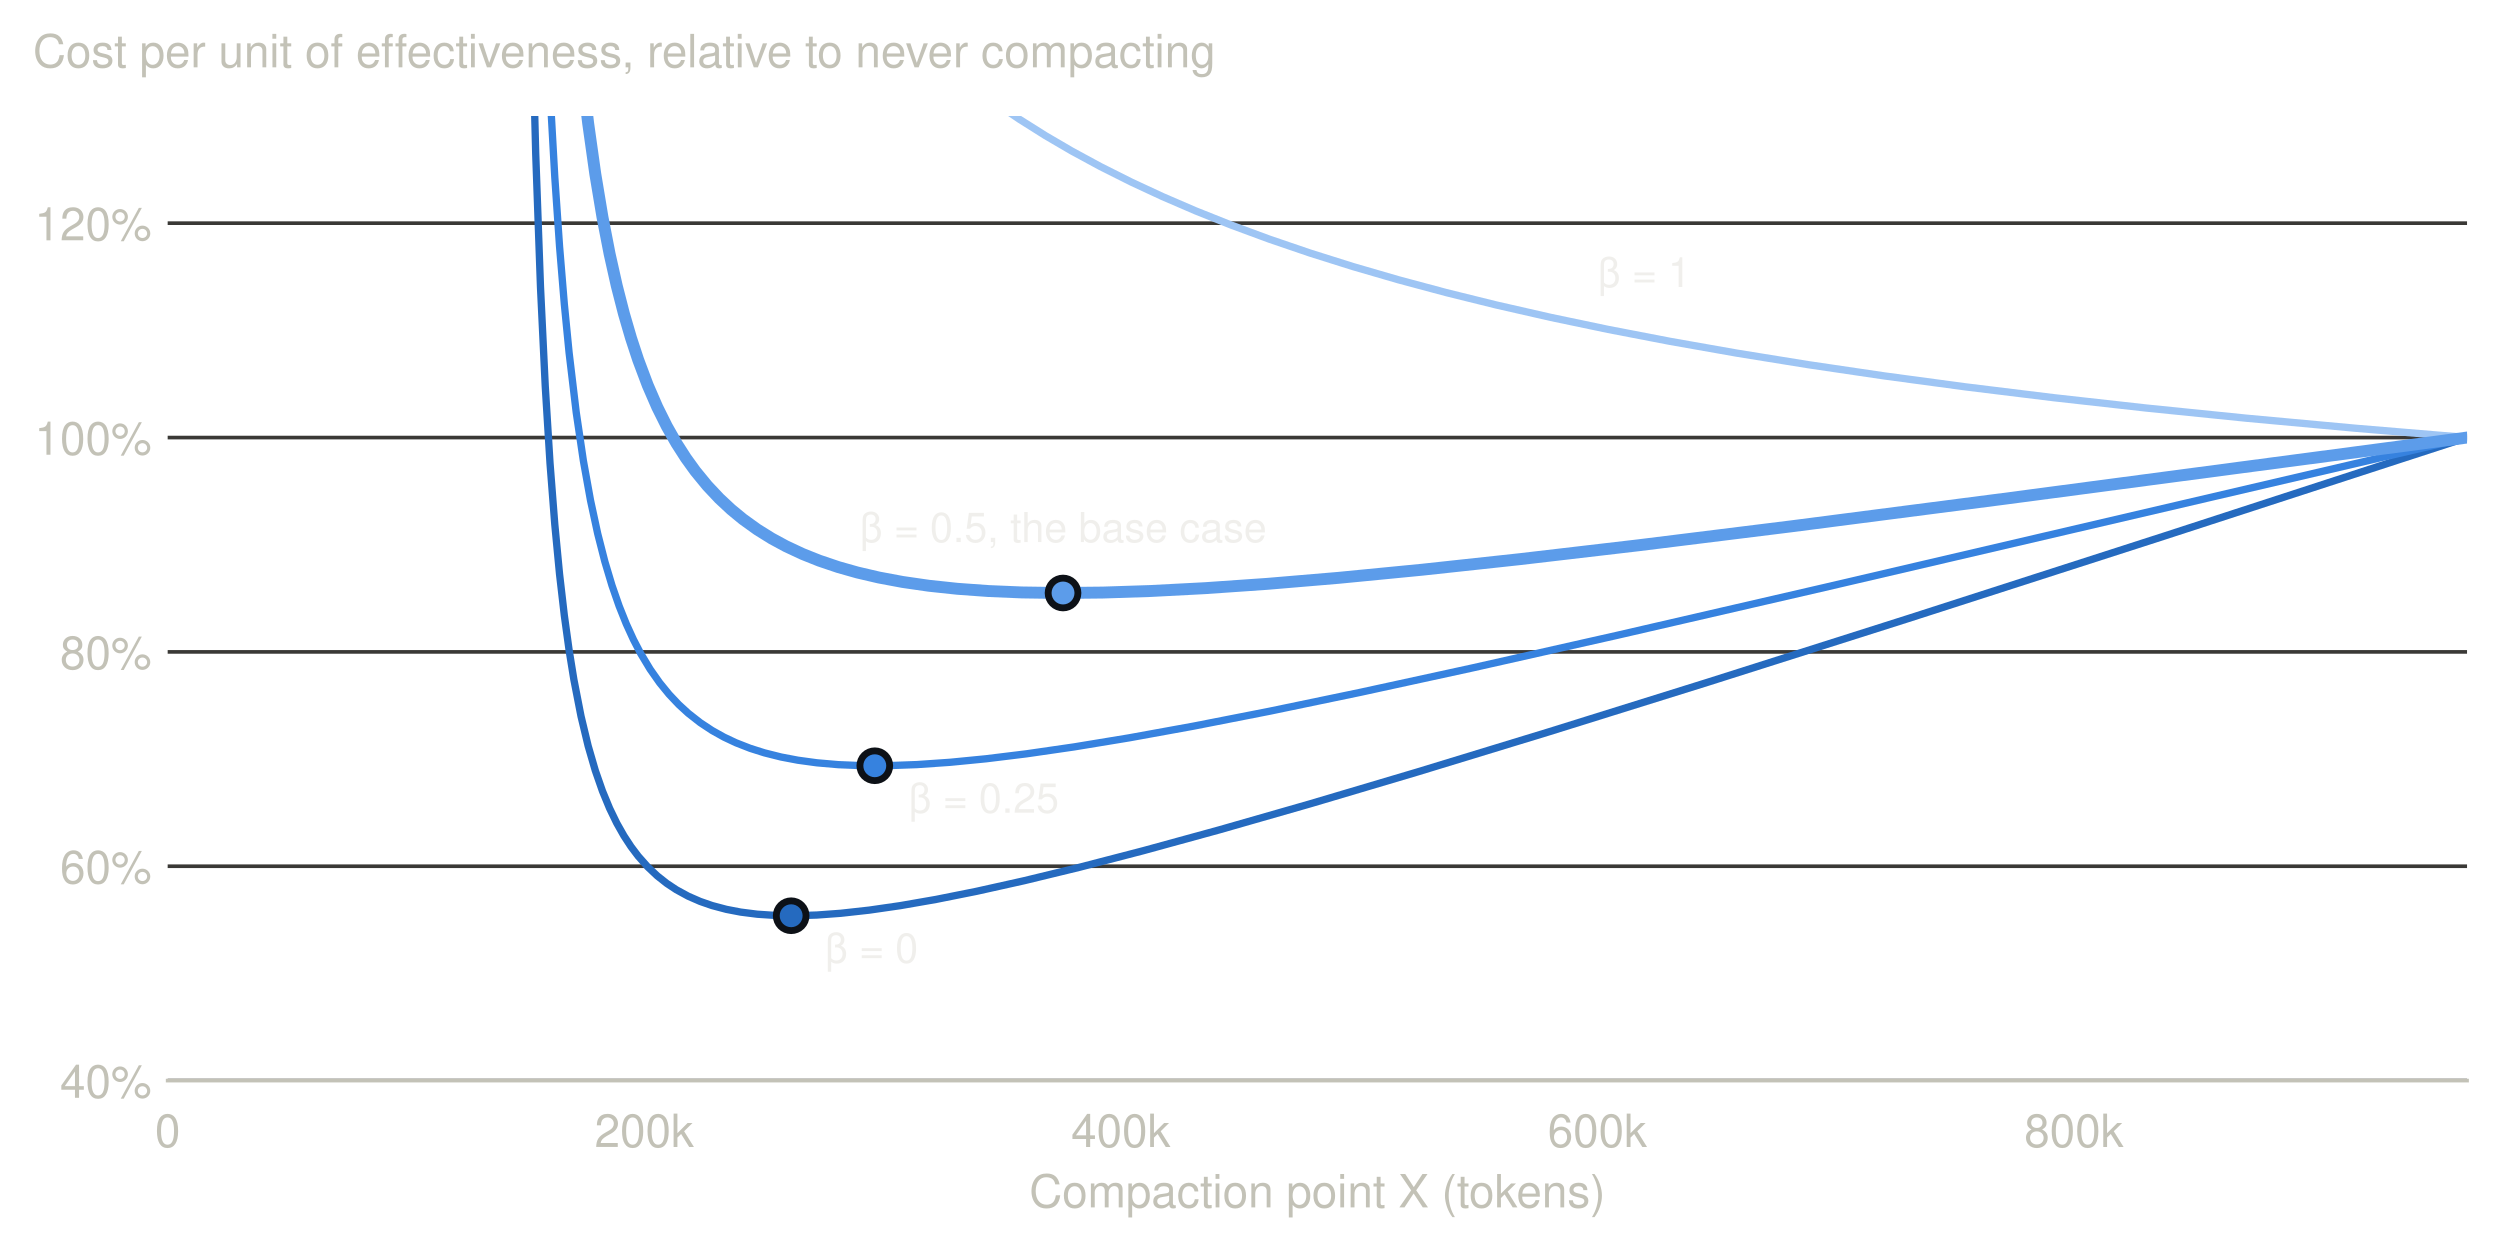
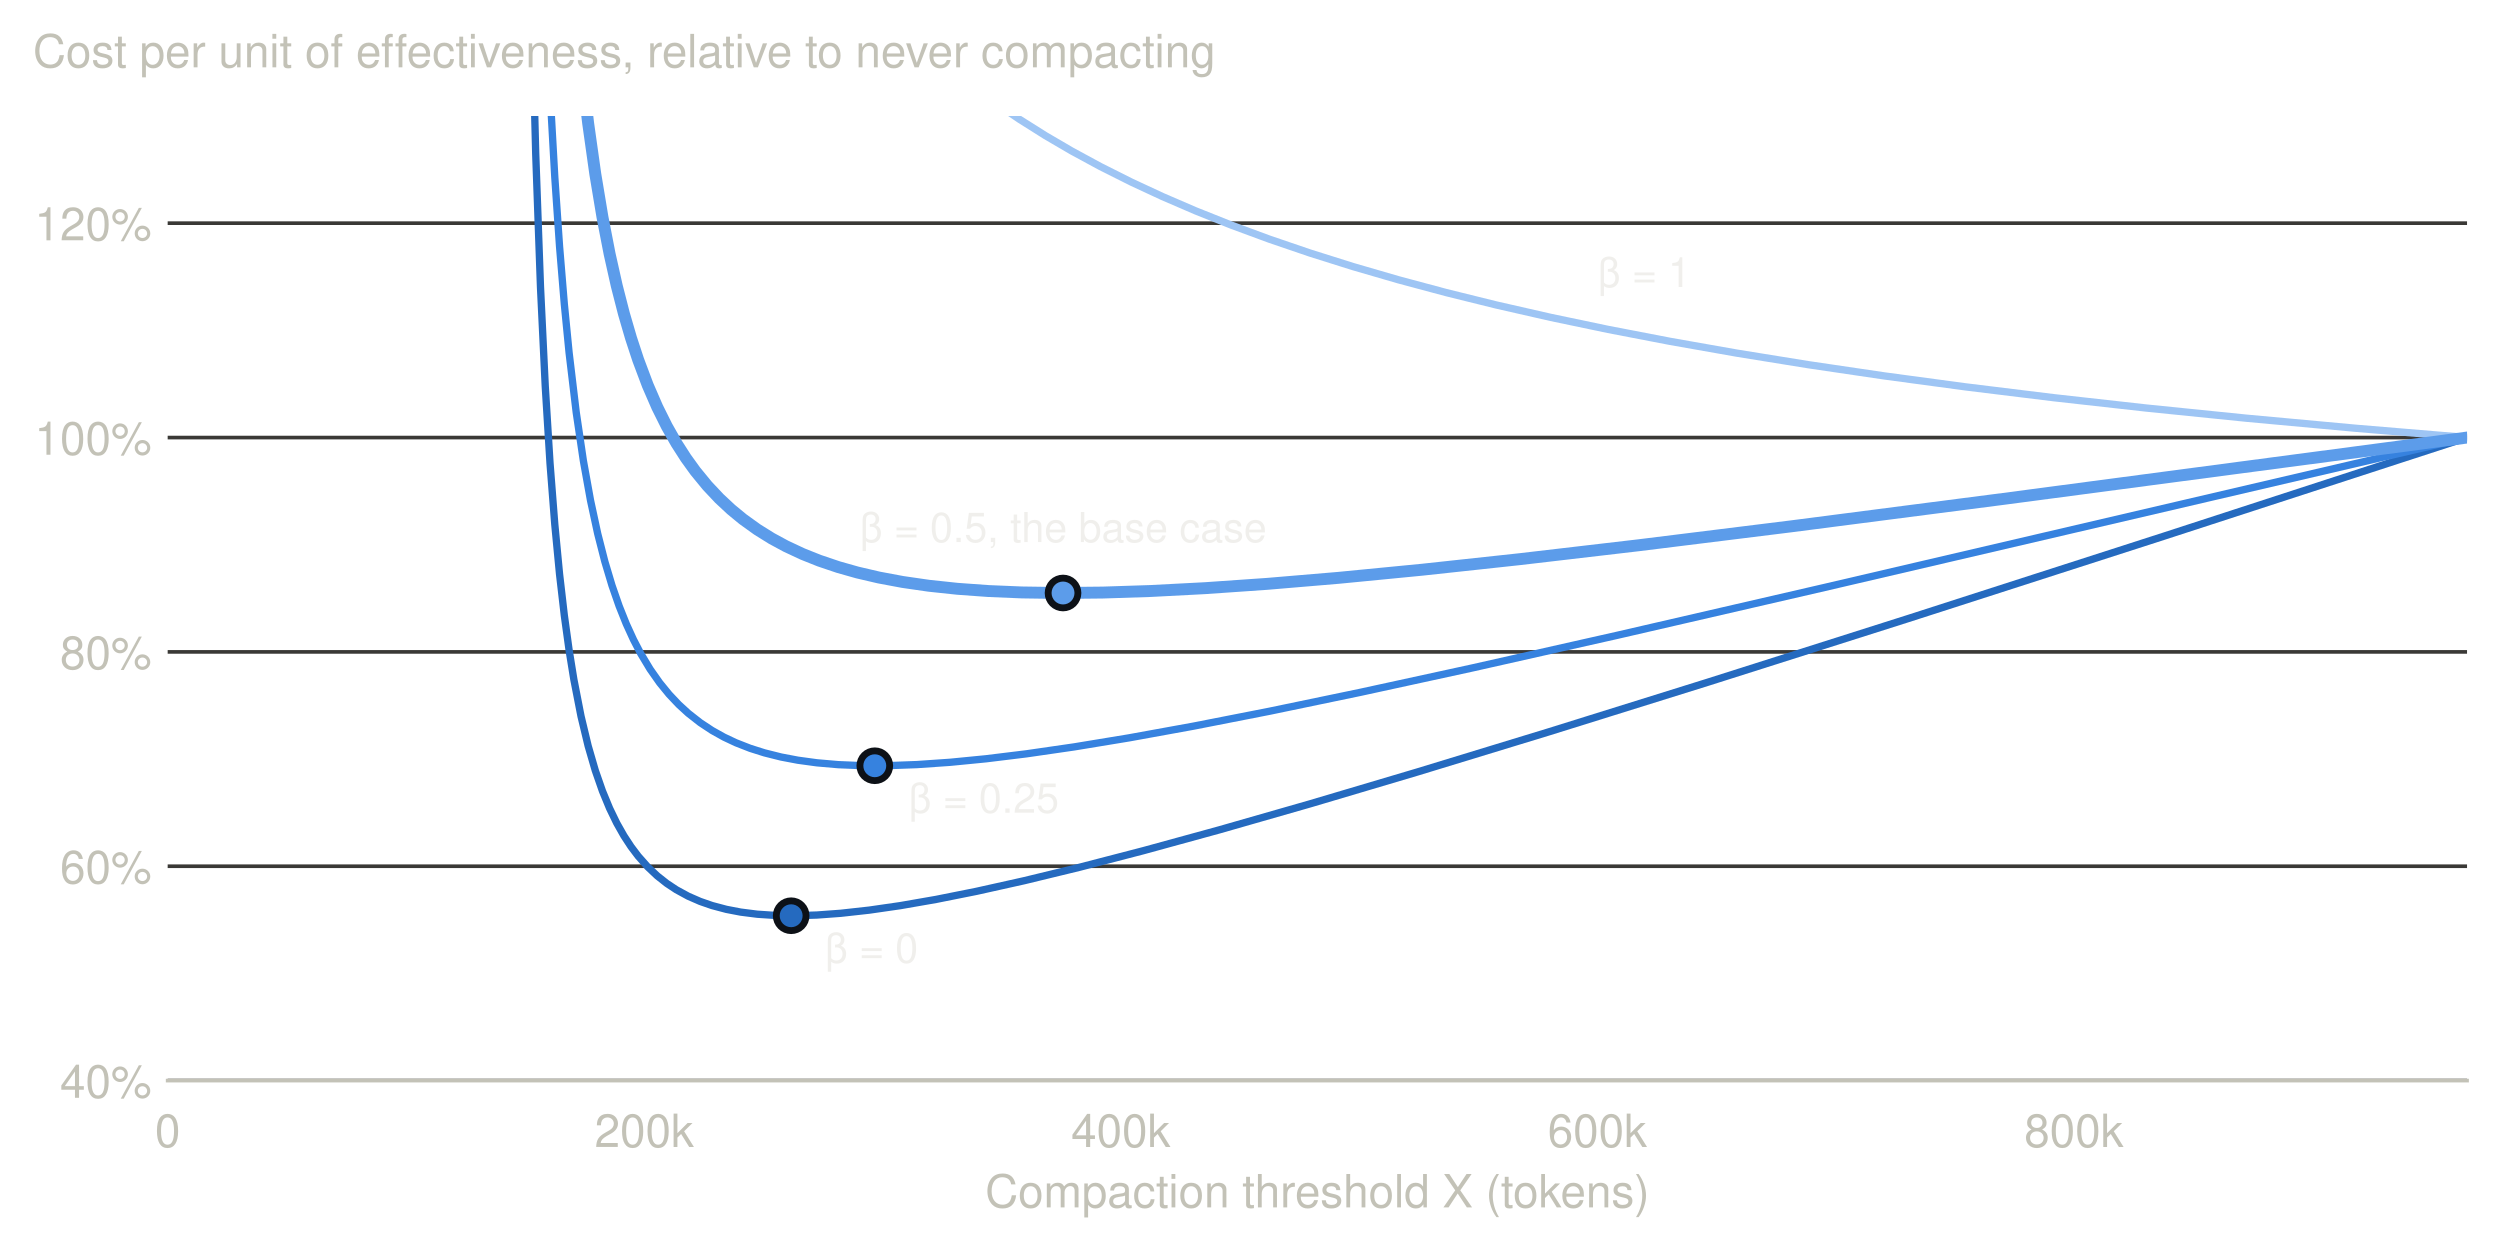
<svg xmlns="http://www.w3.org/2000/svg" xmlns:xlink="http://www.w3.org/1999/xlink" width="546.02pt" height="272.995pt" viewBox="0 0 546.02 272.995" version="1.1">
  <defs>
    <style type="text/css">*{stroke-linejoin: round; stroke-linecap: butt}</style>
  </defs>
  <g id="figure_1">
    <g id="patch_1">
      <path d="M 0 272.995  L 546.02 272.995  L 546.02 0  L 0 0  L 0 272.995  z " style="fill: none" />
    </g>
    <g id="axes_1">
      <g id="patch_2">
        <path d="M 36.62 236.011  L 538.82 236.011  L 538.82 25.339  L 36.62 25.339  L 36.62 236.011  z " style="fill: none" />
      </g>
      <g id="matplotlib.axis_1">
        <g id="xtick_1">
          <g id="line2d_1" />
          <g id="text_1">
            <text style="font-size: 10px; font-family: 'Helvetica', 'Arial', 'DejaVu Sans'; text-anchor: middle; fill: #c3c2b7" x="36.62" y="250.511" transform="rotate(-0 36.62 250.5114)">0</text>
          </g>
        </g>
        <g id="xtick_2">
          <g id="line2d_2" />
          <g id="text_2">
            <text style="font-size: 10px; font-family: 'Helvetica', 'Arial', 'DejaVu Sans'; text-anchor: middle; fill: #c3c2b7" x="140.703" y="250.511" transform="rotate(-0 140.7029 250.5114)">200k</text>
          </g>
        </g>
        <g id="xtick_3">
          <g id="line2d_3" />
          <g id="text_3">
            <text style="font-size: 10px; font-family: 'Helvetica', 'Arial', 'DejaVu Sans'; text-anchor: middle; fill: #c3c2b7" x="244.786" y="250.511" transform="rotate(-0 244.7858 250.5114)">400k</text>
          </g>
        </g>
        <g id="xtick_4">
          <g id="line2d_4" />
          <g id="text_4">
            <text style="font-size: 10px; font-family: 'Helvetica', 'Arial', 'DejaVu Sans'; text-anchor: middle; fill: #c3c2b7" x="348.869" y="250.511" transform="rotate(-0 348.8687 250.5114)">600k</text>
          </g>
        </g>
        <g id="xtick_5">
          <g id="line2d_5" />
          <g id="text_5">
            <text style="font-size: 10px; font-family: 'Helvetica', 'Arial', 'DejaVu Sans'; text-anchor: middle; fill: #c3c2b7" x="452.952" y="250.511" transform="rotate(-0 452.9516 250.5114)">800k</text>
          </g>
        </g>
        <g id="text_6">
-           <text style="font-size: 10px; font-family: 'Helvetica', 'Arial', 'DejaVu Sans'; text-anchor: middle; fill: #c3c2b7" x="287.72" y="263.711" transform="rotate(-0 287.72 263.7106)">Compaction point X (tokens)</text>
+           <text style="font-size: 10px; font-family: 'Helvetica', 'Arial', 'DejaVu Sans'; text-anchor: middle; fill: #c3c2b7" x="287.72" y="263.711" transform="rotate(-0 287.72 263.7106)">Compaction threshold X (tokens)</text>
        </g>
      </g>
      <g id="matplotlib.axis_2">
        <g id="ytick_1">
          <g id="line2d_6">
            <path d="M 36.62 236.011  L 538.82 236.011  " clip-path="url(#p2d166654ca)" style="fill: none; stroke: #3a3936; stroke-width: 0.8; stroke-linecap: square" />
          </g>
          <g id="line2d_7" />
          <g id="text_7">
            <text style="font-size: 10px; font-family: 'Helvetica', 'Arial', 'DejaVu Sans'; text-anchor: end; fill: #c3c2b7" x="33.12" y="239.761" transform="rotate(-0 33.12 239.7614)">40%</text>
          </g>
        </g>
        <g id="ytick_2">
          <g id="line2d_8">
            <path d="M 36.62 189.195  L 538.82 189.195  " clip-path="url(#p2d166654ca)" style="fill: none; stroke: #3a3936; stroke-width: 0.8; stroke-linecap: square" />
          </g>
          <g id="line2d_9" />
          <g id="text_8">
            <text style="font-size: 10px; font-family: 'Helvetica', 'Arial', 'DejaVu Sans'; text-anchor: end; fill: #c3c2b7" x="33.12" y="192.945" transform="rotate(-0 33.12 192.9454)">60%</text>
          </g>
        </g>
        <g id="ytick_3">
          <g id="line2d_10">
            <path d="M 36.62 142.379  L 538.82 142.379  " clip-path="url(#p2d166654ca)" style="fill: none; stroke: #3a3936; stroke-width: 0.8; stroke-linecap: square" />
          </g>
          <g id="line2d_11" />
          <g id="text_9">
            <text style="font-size: 10px; font-family: 'Helvetica', 'Arial', 'DejaVu Sans'; text-anchor: end; fill: #c3c2b7" x="33.12" y="146.129" transform="rotate(-0 33.12 146.1294)">80%</text>
          </g>
        </g>
        <g id="ytick_4">
          <g id="line2d_12">
            <path d="M 36.62 95.563  L 538.82 95.563  " clip-path="url(#p2d166654ca)" style="fill: none; stroke: #3a3936; stroke-width: 0.8; stroke-linecap: square" />
          </g>
          <g id="line2d_13" />
          <g id="text_10">
            <text style="font-size: 10px; font-family: 'Helvetica', 'Arial', 'DejaVu Sans'; text-anchor: end; fill: #c3c2b7" x="33.12" y="99.313" transform="rotate(-0 33.12 99.31338)">100%</text>
          </g>
        </g>
        <g id="ytick_5">
          <g id="line2d_14">
            <path d="M 36.62 48.747  L 538.82 48.747  " clip-path="url(#p2d166654ca)" style="fill: none; stroke: #3a3936; stroke-width: 0.8; stroke-linecap: square" />
          </g>
          <g id="line2d_15" />
          <g id="text_11">
            <text style="font-size: 10px; font-family: 'Helvetica', 'Arial', 'DejaVu Sans'; text-anchor: end; fill: #c3c2b7" x="33.12" y="52.497" transform="rotate(-0 33.12 52.49738)">120%</text>
          </g>
        </g>
        <g id="text_12">
          <text style="font-size: 10px; font-family: 'Helvetica', 'Arial', 'DejaVu Sans'; text-anchor: start; fill: #c3c2b7" x="7.2" y="14.7" transform="rotate(-0 7.2 14.7)">Cost per unit of effectiveness, relative to never compacting</text>
        </g>
      </g>
      <g id="line2d_16">
        <path d="M 116.109 -1  L 117.007 33.663  L 118.048 62.697  L 119.089 84.385  L 120.129 101.176  L 121.17 114.54  L 122.211 125.41  L 123.252 134.412  L 124.293 141.974  L 125.334 148.407  L 126.895 156.416  L 128.456 162.92  L 130.017 168.284  L 131.579 172.766  L 133.14 176.549  L 134.701 179.771  L 136.262 182.535  L 137.824 184.92  L 139.385 186.988  L 141.466 189.335  L 143.548 191.296  L 145.63 192.941  L 147.711 194.321  L 150.314 195.74  L 152.916 196.876  L 155.518 197.779  L 158.64 198.608  L 161.763 199.209  L 165.406 199.672  L 169.569 199.947  L 173.732 200.001  L 178.416 199.85  L 183.62 199.47  L 189.865 198.777  L 196.63 197.799  L 204.437 196.44  L 213.284 194.671  L 223.692 192.353  L 235.662 189.448  L 249.713 185.799  L 266.366 181.231  L 286.142 175.562  L 309.56 168.61  L 338.183 159.871  L 373.051 148.986  L 416.766 135.097  L 472.45 117.161  L 538.82 95.563  L 538.82 95.563  " clip-path="url(#p2d166654ca)" style="fill: none; stroke: #256abf; stroke-width: 1.6; stroke-linecap: square" />
      </g>
      <g id="line2d_17">
        <path d="M 119.181 -1  L 120.129 20.111  L 121.17 38.688  L 122.211 53.836  L 123.252 66.412  L 124.293 77.009  L 125.854 90.091  L 127.415 100.639  L 128.977 109.306  L 130.538 116.536  L 132.099 122.646  L 133.66 127.864  L 135.222 132.361  L 136.783 136.266  L 138.344 139.681  L 139.905 142.684  L 141.987 146.154  L 144.069 149.118  L 146.15 151.666  L 148.232 153.868  L 150.314 155.777  L 152.916 157.818  L 155.518 159.539  L 158.12 160.992  L 160.722 162.219  L 163.844 163.44  L 166.967 164.43  L 170.61 165.342  L 174.253 166.034  L 178.416 166.603  L 183.1 167.008  L 188.304 167.22  L 194.028 167.218  L 200.273 166.99  L 207.559 166.487  L 215.365 165.722  L 224.212 164.636  L 234.621 163.126  L 246.59 161.154  L 260.641 158.601  L 277.295 155.335  L 297.07 151.22  L 321.53 145.894  L 353.275 138.741  L 398.551 128.293  L 538.82 95.563  L 538.82 95.563  " clip-path="url(#p2d166654ca)" style="fill: none; stroke: #3682df; stroke-width: 1.6; stroke-linecap: square" />
      </g>
      <g id="line2d_18">
        <path d="M 190.804 -1  L 194.549 3.013  L 198.712 7.151  L 202.875 10.987  L 207.559 14.988  L 212.243 18.695  L 217.447 22.512  L 222.651 26.048  L 228.376 29.655  L 234.1 32.999  L 240.345 36.384  L 247.111 39.779  L 253.876 42.924  L 261.162 46.066  L 268.968 49.182  L 277.295 52.256  L 286.142 55.274  L 295.509 58.224  L 305.397 61.098  L 315.805 63.889  L 326.734 66.594  L 338.704 69.322  L 351.194 71.941  L 364.724 74.547  L 379.296 77.121  L 394.908 79.644  L 411.562 82.104  L 429.256 84.49  L 448.511 86.855  L 468.807 89.123  L 490.665 91.342  L 514.604 93.544  L 538.82 95.563  L 538.82 95.563  " clip-path="url(#p2d166654ca)" style="fill: none; stroke: #9ec5f4; stroke-width: 1.6; stroke-linecap: square" />
      </g>
      <g id="patch_3">
        <path d="M 36.62 236.011  L 538.82 236.011  " style="fill: none; stroke: #c3c2b7; stroke-width: 0.8; stroke-linejoin: miter; stroke-linecap: square" />
      </g>
      <g id="text_13">
        <text style="font-size: 9px; font-family: 'Helvetica', 'Arial', 'DejaVu Sans'; text-anchor: start; fill: #f0efec" x="180.081" y="210.266" transform="rotate(-0 180.0812 210.2662)">β = 0</text>
      </g>
      <g id="text_14">
        <text style="font-size: 9px; font-family: 'Helvetica', 'Arial', 'DejaVu Sans'; text-anchor: start; fill: #f0efec" x="198.348" y="177.507" transform="rotate(-0 198.3478 177.5074)">β = 0.25</text>
      </g>
      <g id="line2d_19">
        <path d="M 125.472 -1  L 126.895 13.64  L 128.456 26.916  L 130.017 38.002  L 131.579 47.391  L 133.14 55.438  L 134.701 62.404  L 136.262 68.489  L 137.824 73.844  L 139.385 78.589  L 141.466 84.127  L 143.548 88.92  L 145.63 93.102  L 147.711 96.775  L 149.793 100.021  L 151.875 102.905  L 154.477 106.077  L 157.079 108.846  L 159.681 111.274  L 162.283 113.414  L 165.406 115.658  L 168.528 117.604  L 171.651 119.296  L 175.293 120.999  L 178.936 122.454  L 183.1 123.861  L 187.263 125.039  L 191.947 126.132  L 197.151 127.106  L 202.875 127.935  L 209.12 128.6  L 215.886 129.088  L 223.172 129.393  L 231.498 129.515  L 240.866 129.419  L 251.274 129.081  L 263.243 128.458  L 276.774 127.519  L 292.387 126.202  L 310.601 124.431  L 331.938 122.126  L 357.959 119.082  L 391.265 114.95  L 437.582 108.96  L 533.339 96.289  L 538.82 95.563  L 538.82 95.563  " clip-path="url(#p2d166654ca)" style="fill: none; stroke: #5c9cea; stroke-width: 2.6; stroke-linecap: square" />
      </g>
      <g id="text_15">
        <text style="font-size: 9px; font-family: 'Helvetica', 'Arial', 'DejaVu Sans'; text-anchor: middle; fill: #f0efec" x="232.175" y="118.39" transform="rotate(-0 232.1747 118.3903)">β = 0.5, the base case</text>
      </g>
      <g id="text_16">
        <text style="font-size: 9px; font-family: 'Helvetica', 'Arial', 'DejaVu Sans'; text-anchor: start; fill: #f0efec" x="348.869" y="62.685" transform="rotate(-0 348.8687 62.68501)">β = 1</text>
      </g>
      <g id="line2d_20">
        <defs>
          <path id="m44c12507e1" d="M 0 3.25  C 0.862 3.25 1.689 2.908 2.298 2.298  C 2.908 1.689 3.25 0.862 3.25 0  C 3.25 -0.862 2.908 -1.689 2.298 -2.298  C 1.689 -2.908 0.862 -3.25 0 -3.25  C -0.862 -3.25 -1.689 -2.908 -2.298 -2.298  C -2.908 -1.689 -3.25 -0.862 -3.25 0  C -3.25 0.862 -2.908 1.689 -2.298 2.298  C -1.689 2.908 -0.862 3.25 0 3.25  z " style="stroke: #0d1117; stroke-width: 1.5" />
        </defs>
        <g clip-path="url(#p2d166654ca)">
          <use xlink:href="#m44c12507e1" x="172.795" y="200.005" style="fill: #256abf; stroke: #0d1117; stroke-width: 1.5" />
        </g>
      </g>
      <g id="line2d_21">
        <defs>
          <path id="mf8135c795e" d="M 0 3.25  C 0.862 3.25 1.689 2.908 2.298 2.298  C 2.908 1.689 3.25 0.862 3.25 0  C 3.25 -0.862 2.908 -1.689 2.298 -2.298  C 1.689 -2.908 0.862 -3.25 0 -3.25  C -0.862 -3.25 -1.689 -2.908 -2.298 -2.298  C -2.908 -1.689 -3.25 -0.862 -3.25 0  C -3.25 0.862 -2.908 1.689 -2.298 2.298  C -1.689 2.908 -0.862 3.25 0 3.25  z " style="stroke: #0d1117; stroke-width: 1.5" />
        </defs>
        <g clip-path="url(#p2d166654ca)">
          <use xlink:href="#mf8135c795e" x="191.062" y="167.246" style="fill: #3682df; stroke: #0d1117; stroke-width: 1.5" />
        </g>
      </g>
      <g id="line2d_22">
        <defs>
          <path id="m4dec9228c2" d="M 0 3.25  C 0.862 3.25 1.689 2.908 2.298 2.298  C 2.908 1.689 3.25 0.862 3.25 0  C 3.25 -0.862 2.908 -1.689 2.298 -2.298  C 1.689 -2.908 0.862 -3.25 0 -3.25  C -0.862 -3.25 -1.689 -2.908 -2.298 -2.298  C -2.908 -1.689 -3.25 -0.862 -3.25 0  C -3.25 0.862 -2.908 1.689 -2.298 2.298  C -1.689 2.908 -0.862 3.25 0 3.25  z " style="stroke: #0d1117; stroke-width: 1.5" />
        </defs>
        <g clip-path="url(#p2d166654ca)">
          <use xlink:href="#m4dec9228c2" x="232.175" y="129.516" style="fill: #5c9cea; stroke: #0d1117; stroke-width: 1.5" />
        </g>
      </g>
    </g>
  </g>
  <defs>
    <clipPath id="p2d166654ca">
      <rect x="36.62" y="25.339" width="502.2" height="210.672" />
    </clipPath>
  </defs>
</svg>
